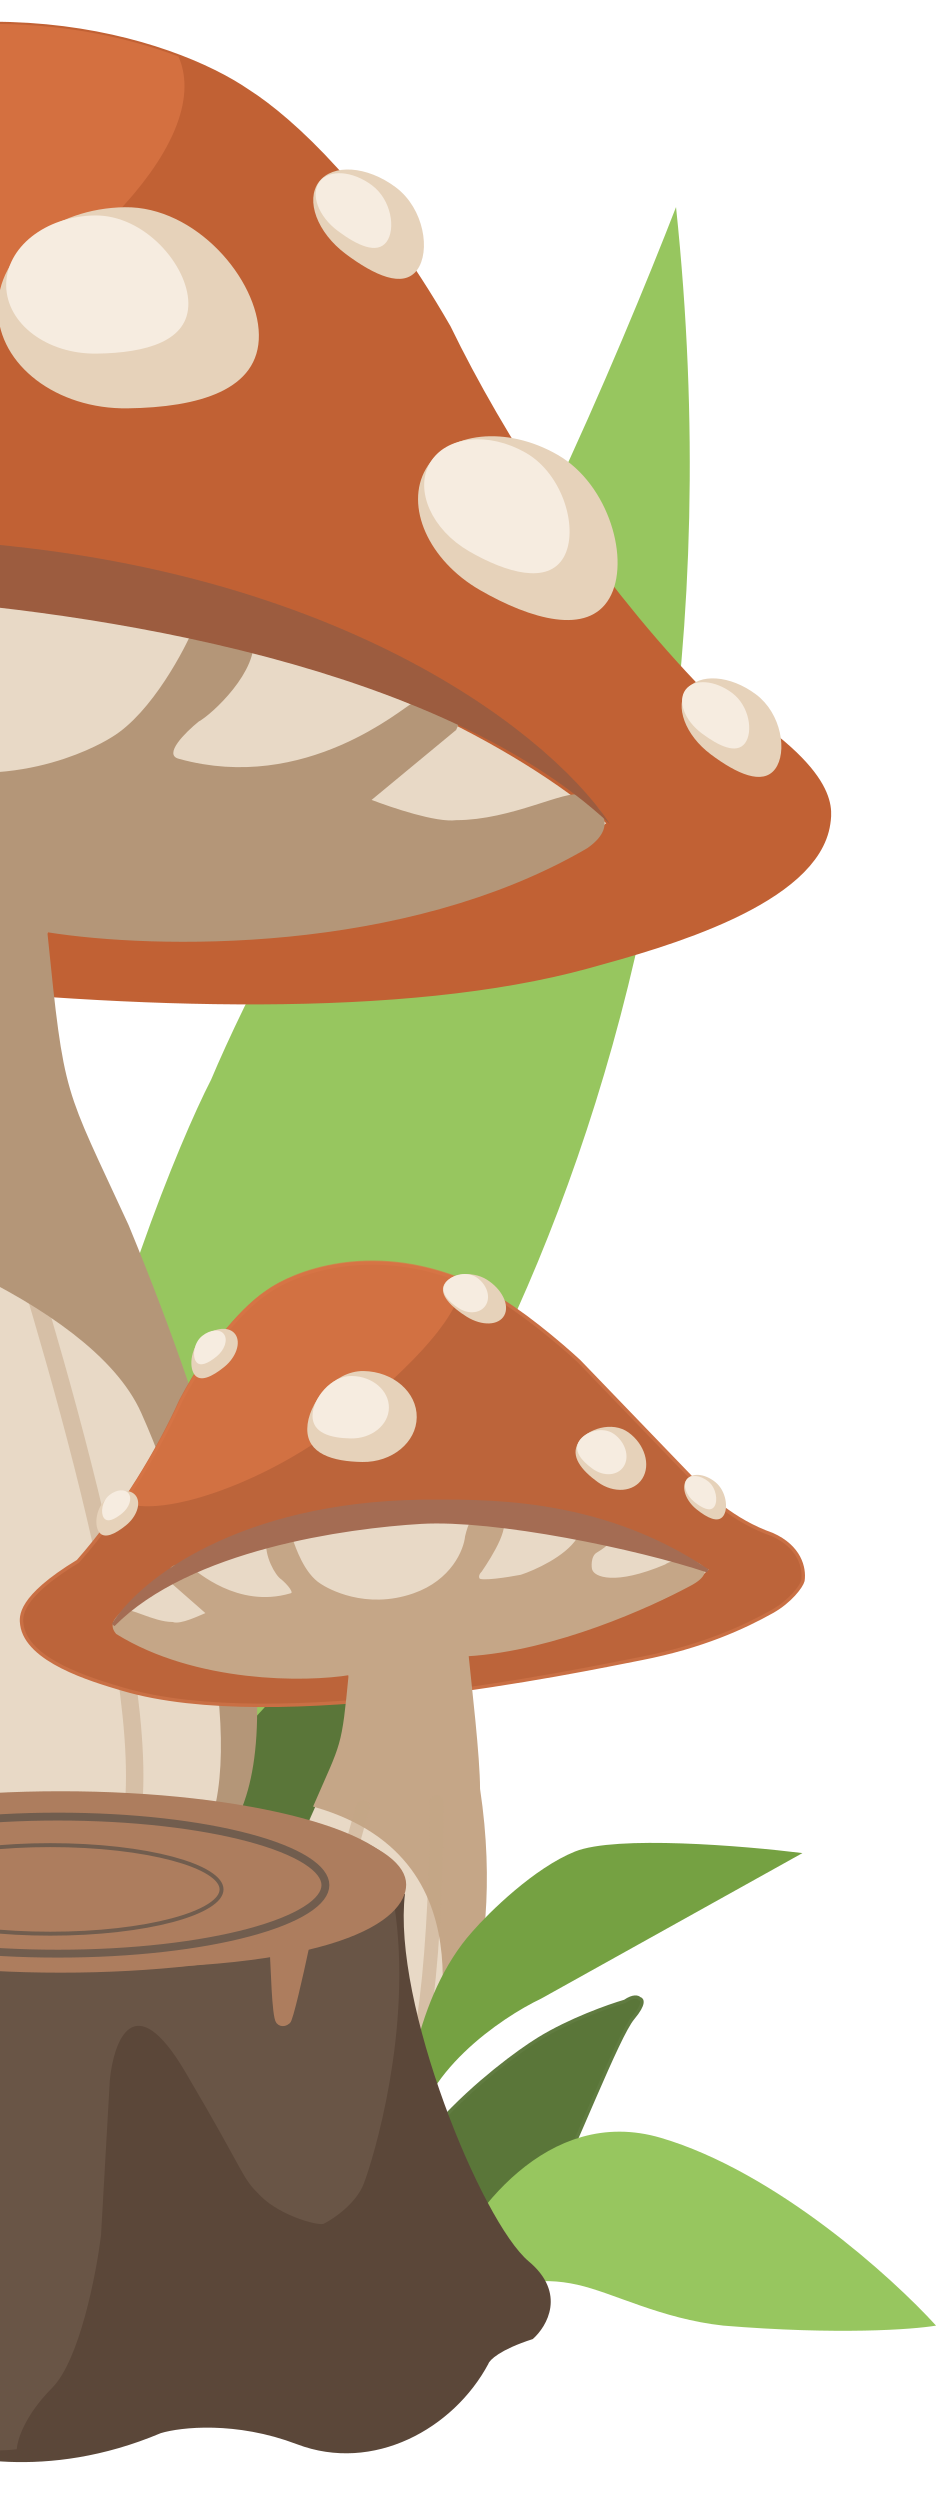
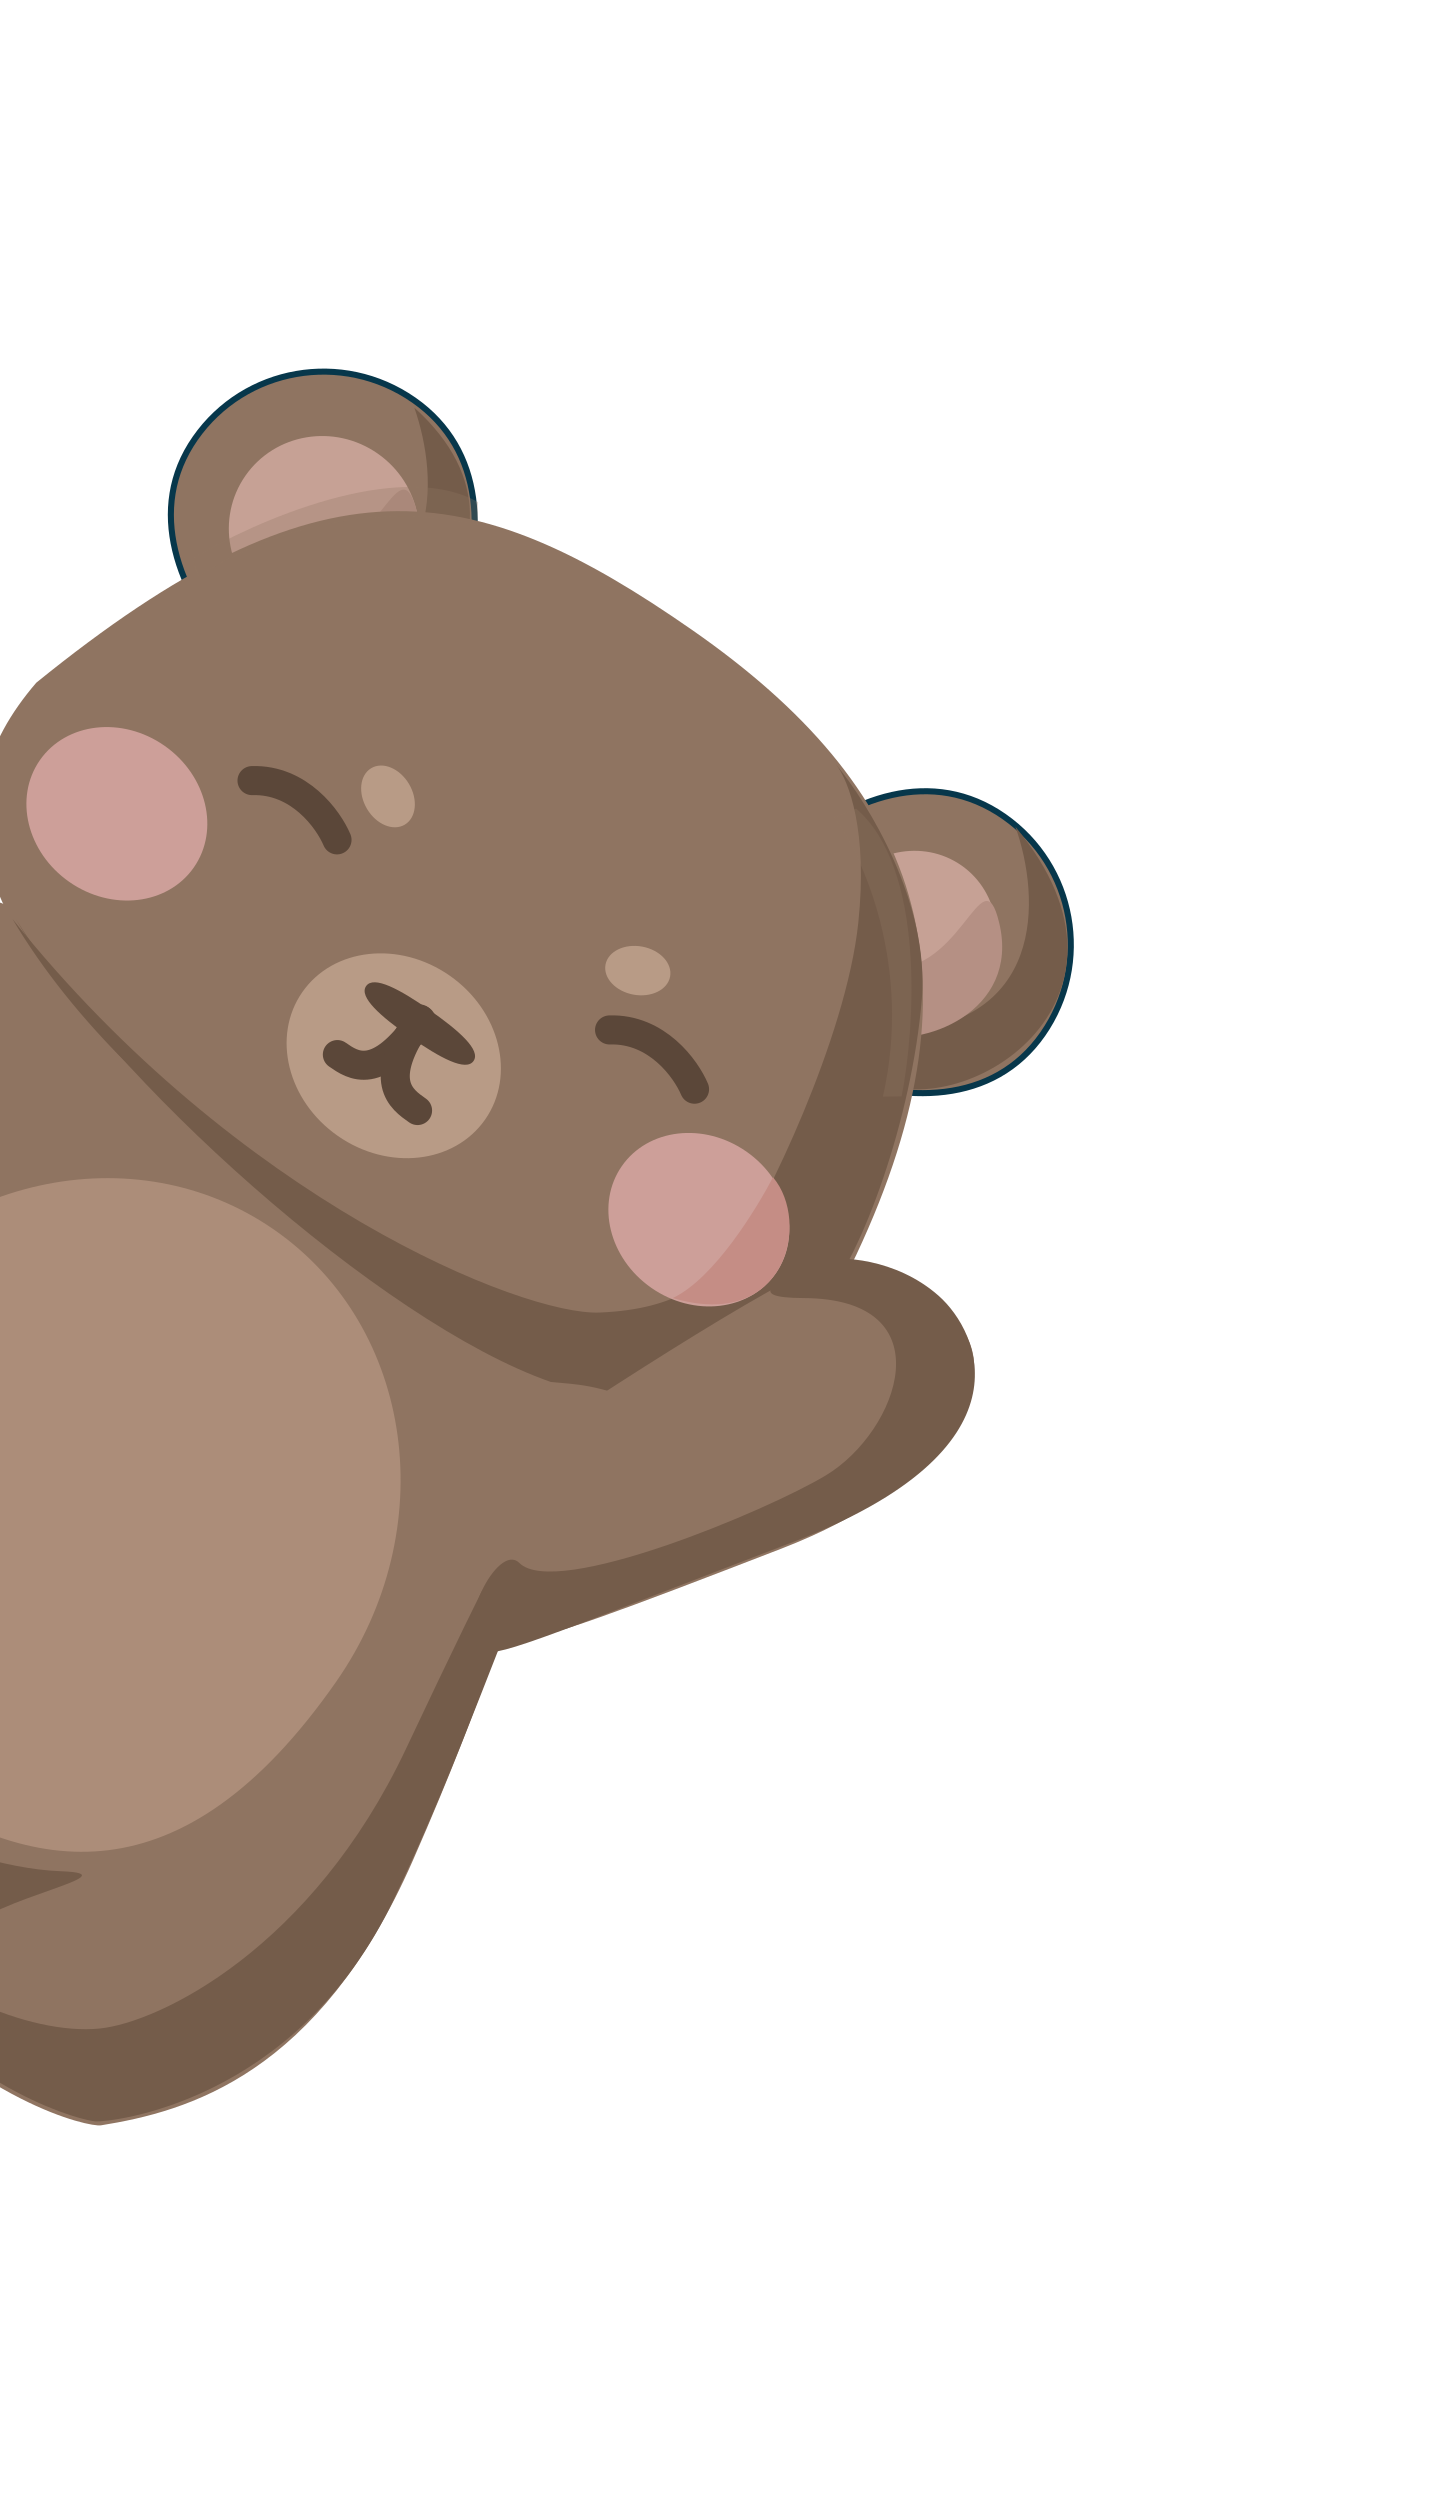
- <svg xmlns="http://www.w3.org/2000/svg" width="218" height="582" viewBox="0 0 218 582" fill="none">
-   <path d="M80.767 375.01C77.808 379.694 57.066 396.285 41.944 410.613L44.35 450.184C67.293 444.449 80.236 407.75 82.805 397.445C84.861 389.202 85.161 379.454 85.055 375.61C85.766 373.276 85.069 372.357 84.632 372.188C84.329 371.568 83.133 371.263 80.767 375.01Z" fill="#5A7639" stroke="#607B40" stroke-width="0.802" />
-   <path d="M147.349 469.815C143.79 474.06 134.307 498.871 125.269 517.64L86.846 527.406C85.317 503.806 116.328 480.296 125.36 474.71C132.585 470.24 141.778 466.984 145.471 465.914C147.478 464.525 148.566 464.909 148.859 465.274C149.543 465.373 150.197 466.42 147.349 469.815Z" fill="#5A7639" stroke="#607B40" stroke-width="0.802" />
-   <path d="M157.379 48.205C178.614 250.179 89.03 378.049 41.584 416.738L14.407 357.344C24.416 307.868 41.664 265.925 49.162 251.309C56.683 233.417 76.612 193.082 95.159 173.515C113.706 153.947 144.367 81.821 157.379 48.205Z" fill="#97C65F" />
-   <path d="M161.634 159.142C194.794 177.83 193.387 187.743 192.793 191.79C190.077 210.288 154.306 220.145 137.481 224.781L136.967 224.923C51.207 248.565 -116.515 215.432 -150.819 209.24C-185.123 203.048 -208.272 193.054 -223.715 185.035C-233.702 179.85 -240.042 172.061 -240.804 169.153C-241.853 162.492 -239.038 151.655 -223.715 145.351C-202.218 138.371 -186.553 124.617 -181.407 118.613L-116.515 56.131C-106.7 47.688 -82.954 28.887 -66.489 21.231C-8.629 -7.139 40.331 9.41 57.578 21.231C68.06 27.892 86.51 44.999 104.436 76.204C116.728 101.534 137.049 133.248 161.634 159.142Z" fill="#C16134" stroke="#C16134" stroke-width="1.014" />
-   <path d="M-186.7 163.77C-19.067 104.872 101.168 157.801 140.332 191.627C107.858 216.642 40.469 217.968 10.834 215.505C6.26 234.607 18.267 264.776 24.842 277.473C59.529 351.176 64.141 415.449 51.854 428.532C37.53 443.784 -7.45 444.196 -28.604 432.258C-70.455 410.199 -59.68 275.862 -52.628 204.419C-133.586 195.323 -175.742 173.53 -186.7 163.77Z" fill="url(#paint0_linear_1261_4007)" stroke="#E8D9C6" stroke-width="1.014" />
-   <path d="M3.475 285.641C18.79 335.04 45.476 429.58 22.232 438.343" stroke="#C5A687" stroke-opacity="0.5" stroke-width="4.058" stroke-linecap="round" />
-   <path fill-rule="evenodd" clip-rule="evenodd" d="M-33.089 89.886C-83.222 112.471 -152.519 119.974 -161.457 100.134C-161.534 99.962 -161.607 99.789 -161.676 99.615L-116.511 56.127C-106.696 47.684 -82.95 28.883 -66.484 21.227C-21.543 -0.809 18.028 4.255 41.541 13.155C50.344 33.008 16.972 67.334 -33.089 89.886Z" fill="#DC7747" fill-opacity="0.7" />
-   <path d="M99.155 109.145C94.142 117.828 99.76 130.457 111.704 137.352C123.647 144.247 136.841 147.973 141.854 139.29C146.866 130.607 141.8 112.805 129.857 105.909C117.914 99.014 104.168 100.463 99.155 109.145Z" fill="#E6D2BA" />
-   <path d="M100.085 107.799C96.431 114.127 100.526 123.33 109.23 128.356C117.934 133.381 127.549 136.096 131.203 129.768C134.856 123.44 131.164 110.466 122.46 105.441C113.756 100.416 103.738 101.472 100.085 107.799Z" fill="#F6ECE0" />
-   <path d="M-0.496 72.061C-0.673 59.132 12.556 48.467 29.052 48.241C45.548 48.015 60.09 65.013 60.267 77.942C60.444 90.872 46.19 94.837 29.694 95.063C13.197 95.289 -0.319 84.99 -0.496 72.061Z" fill="#E6D2BA" />
-   <path d="M1.441 66.526C1.319 57.644 10.554 50.316 22.068 50.158C33.582 50 43.729 61.675 43.851 70.556C43.972 79.438 34.023 82.164 22.509 82.322C10.995 82.48 1.563 75.407 1.441 66.526Z" fill="#F6ECE0" />
-   <path d="M74.249 42.346C77.457 38.054 85.457 38.611 92.116 43.59C98.776 48.568 100.285 58.592 97.077 62.883C93.869 67.175 87.158 64.108 80.499 59.13C73.839 54.152 71.041 46.637 74.249 42.346Z" fill="#E6D2BA" />
-   <path d="M74.393 42.299C76.588 39.363 82.052 39.739 86.598 43.137C91.144 46.536 92.169 53.387 89.975 56.322C87.78 59.258 83.198 57.166 78.652 53.767C74.105 50.369 72.199 45.234 74.393 42.299Z" fill="#F6ECE0" />
-   <path d="M159.88 160.524C162.77 156.658 169.978 157.159 175.978 161.645C181.979 166.131 183.339 175.163 180.448 179.03C177.557 182.896 171.511 180.133 165.511 175.648C159.51 171.162 156.989 164.391 159.88 160.524Z" fill="#E6D2BA" />
-   <path d="M159.599 160.561C161.544 157.959 166.393 158.297 170.43 161.315C174.467 164.333 175.382 170.41 173.438 173.011C171.493 175.613 167.425 173.754 163.387 170.736C159.35 167.718 157.654 163.162 159.599 160.561Z" fill="#F6ECE0" />
-   <path d="M29.935 285.199C73.437 390.559 60.639 426.346 46.563 432.244C41.709 435.615 41.433 435.334 44.572 432.244C59.409 416.236 47.704 362.031 32.867 328.891C20.997 302.379 -34.029 283.431 -58.948 277.345C-58.948 259.912 -55.873 223.478 -54.161 207.282C-102.325 204.586 -168.861 180.805 -186.972 164.031C-181.14 159.931 -175.371 157.74 -162.588 161.784C-134.968 172.794 -124.829 166.746 -123.212 162.346C-122.641 161.223 -122.071 158.021 -124.353 154.201C-126.636 150.382 -125.685 142.142 -124.353 141.206C-122.737 140.176 -117.677 144.428 -114.937 148.023C-108.318 157.684 -91.445 164.78 -83.836 167.12C-76.607 168.431 -61.808 170.603 -60.438 168.806C-59.069 167.008 -60.628 164.874 -61.58 164.031C-66.906 156.635 -75.447 141.114 -67.001 138.193C-58.555 135.272 -55.757 131.69 -54.161 146.618C-53.4 153.733 -46.571 169.704 -25.342 176.669C1.194 185.376 22.024 174.142 26.019 171.614C35.378 165.997 43.289 150.611 45.096 146.117C47.854 145.181 57.768 143.978 58.91 148.023C60.508 156.111 49.131 166.465 46.277 167.963C43.139 170.491 37.831 175.771 41.712 176.669C71.102 184.814 93.928 164.593 95.926 163.75C108.709 158.807 108.1 165.81 106.198 169.929L86.51 186.218C91.17 187.997 101.579 191.548 106.198 190.934C119.076 190.934 131.899 183.698 135.038 185.102C138.176 186.506 145.168 191.548 136.729 197.453C94.043 222.392 35.752 220.959 11.023 217.027C15.018 256.346 14.812 252.339 29.935 285.199Z" fill="#B49678" />
-   <path d="M-28.848 125.281C71.253 126.688 126.742 168.727 142.043 191.884C99.79 152.283 12.354 141.257 -28.848 139.007C-70.049 136.757 -149.319 152.039 -187.848 164.04C-126.349 125.564 -60.648 125.281 -28.848 125.281Z" fill="#9C5C3F" />
-   <path d="M18.156 363.467C4.25 371.918 4.84 376.4 5.089 378.23C6.228 386.595 21.229 391.052 28.284 393.149L28.5 393.213C64.463 403.904 134.797 388.921 149.183 386.121C163.568 383.321 173.276 378.802 179.752 375.176C183.94 372.831 186.598 369.309 186.918 367.994C187.358 364.982 186.177 360.081 179.752 357.23C170.737 354.074 164.168 347.855 162.01 345.14L134.797 316.885C130.682 313.067 120.724 304.565 113.819 301.103C89.555 288.274 69.024 295.758 61.791 301.103C57.396 304.115 49.659 311.851 42.142 325.962C36.987 337.416 28.465 351.758 18.156 363.467Z" fill="#BC643A" stroke="#C96F44" stroke-width="0.802" />
-   <path d="M164.234 365.563C93.938 338.929 43.517 362.863 27.094 378.16C40.712 389.471 68.971 390.071 81.399 388.957C83.317 397.595 78.282 411.238 75.525 416.979C59.701 450.014 58.384 479.318 63.537 485.235C69.543 492.132 89.066 492.372 97.937 486.973C115.487 476.998 110.969 416.251 108.012 383.944C141.961 379.831 159.639 369.976 164.234 365.563Z" fill="#E8D9C6" stroke="#E8D9C6" stroke-width="0.802" />
-   <path d="M81.602 389.517C79.895 407.332 79.895 405.423 73.432 420.311C117.055 432.978 100.072 478.913 100.907 483.717C101.321 486.096 118.083 460.962 111.355 416.466C111.355 408.96 109.404 392.528 108.672 385.19C129.255 383.968 151.788 373.525 160.161 369.029C169.043 364.575 158.616 362.035 155.009 364.575C143.205 369.563 138.196 367.587 137.505 365.593C137.261 365.084 137.031 362.129 138.669 361.139C145.229 357.177 138.75 358.128 138.181 357.704C137.49 357.237 135.816 356.711 134.645 358.34C131.816 362.717 124.606 365.933 121.354 366.993C118.265 367.587 111.94 368.571 111.355 367.756C110.77 366.942 111.436 365.975 111.843 365.593C114.119 362.242 119.36 354.058 115.75 352.735C112.141 351.412 110.086 351.763 108.672 357.704C108.347 360.927 105.429 368.164 96.356 371.32C85.016 375.264 76.115 370.174 74.408 369.029C70.408 366.484 68.473 360.376 67.701 358.34C68.311 355.638 62.945 356.507 62.457 358.34C61.774 362.005 64.531 366.696 65.75 367.375C67.091 368.52 69.359 370.912 67.701 371.32C55.141 375.01 45.386 365.848 44.533 365.466C39.07 363.226 39.33 366.399 40.143 368.265L48.557 375.646C46.565 376.452 42.094 378.711 40.143 377.999C35.553 377.999 29.706 374.262 28.681 375.392C27.701 376.472 25.485 377.918 27.314 380.081C45.556 391.381 71.034 391.298 81.602 389.517Z" fill="#C5A687" stroke="#C5A687" stroke-width="0.802" />
-   <path d="M98.038 349.531C56.061 350.167 32.791 367.804 26.375 378.275C44.094 360.368 80.76 355.382 98.038 354.364C115.316 353.347 148.558 360.257 164.715 365.684C138.925 348.285 111.373 349.531 98.038 349.531Z" fill="#A46C53" stroke="#A46C53" stroke-width="0.802" />
-   <path d="M84.479 420.672C78.056 443.01 66.865 485.762 76.613 489.724" stroke="#C5A687" stroke-opacity="0.5" stroke-width="3.207" stroke-linecap="round" />
-   <path d="M101.66 419.512C101.66 438.857 100.158 485.535 91.712 489.067" stroke="#C5A687" stroke-opacity="0.5" stroke-width="3.207" stroke-linecap="round" />
-   <path fill-rule="evenodd" clip-rule="evenodd" d="M107.545 297.605C86.068 288.985 68.394 295.643 61.794 300.521C57.399 303.533 49.662 311.269 42.145 325.38C38.833 332.738 34.133 341.288 28.461 349.565C37.356 353.967 63.389 344.656 80.651 330.505C96.559 317.463 107.723 305.738 107.545 297.605Z" fill="#DC7747" fill-opacity="0.7" />
-   <path d="M117.406 306.206C116.125 308.598 112.213 308.747 108.666 306.539C105.12 304.331 102.133 301.4 103.414 299.008C104.694 296.616 109.757 295.67 113.303 297.878C116.85 300.086 118.686 303.815 117.406 306.206Z" fill="#E6D2BA" />
-   <path d="M113.196 303.661C112.115 305.682 109.277 306.099 106.859 304.593C104.44 303.088 102.474 300.958 103.555 298.937C104.637 296.917 108.358 295.771 110.776 297.277C113.194 298.782 114.278 301.641 113.196 303.661Z" fill="#F6ECE0" />
-   <path d="M97.014 329.95C97.089 324.103 91.541 319.28 84.624 319.178C77.706 319.076 71.608 326.762 71.533 332.609C71.459 338.456 77.437 340.249 84.355 340.351C91.272 340.453 96.94 335.796 97.014 329.95Z" fill="#E6D2BA" />
-   <path d="M90.538 327.728C90.589 323.712 86.716 320.398 81.888 320.327C77.06 320.256 72.804 325.535 72.753 329.551C72.702 333.567 76.875 334.8 81.703 334.871C86.531 334.943 90.487 331.745 90.538 327.728Z" fill="#F6ECE0" />
-   <path d="M149.555 344.184C151.537 340.997 150.087 336.203 146.316 333.476C142.545 330.749 136.639 332.623 134.657 335.81C132.675 338.997 135.368 342.291 139.139 345.018C142.91 347.744 147.573 347.371 149.555 344.184Z" fill="#E6D2BA" />
-   <path d="M145.226 341.341C146.612 339.112 145.598 335.76 142.961 333.854C140.325 331.947 136.195 333.257 134.809 335.485C133.424 337.714 135.306 340.017 137.943 341.923C140.579 343.83 143.84 343.569 145.226 341.341Z" fill="#F6ECE0" />
-   <path d="M54.8 310.656C53.455 308.715 50.1 308.967 47.308 311.218C44.515 313.47 43.882 318.002 45.227 319.943C46.573 321.884 49.387 320.497 52.179 318.246C54.972 315.994 56.145 312.596 54.8 310.656Z" fill="#E6D2BA" />
-   <path d="M52.166 310.636C51.246 309.308 48.954 309.478 47.048 311.015C45.141 312.552 44.712 315.65 45.632 316.977C46.552 318.304 48.474 317.359 50.38 315.822C52.287 314.285 53.086 311.963 52.166 310.636Z" fill="#F6ECE0" />
-   <path d="M31.669 348.276C30.457 346.527 27.434 346.754 24.918 348.783C22.402 350.811 21.832 354.896 23.044 356.644C24.256 358.393 26.792 357.143 29.308 355.115C31.824 353.086 32.881 350.024 31.669 348.276Z" fill="#E6D2BA" />
-   <path d="M29.98 347.737C29.165 346.561 27.131 346.713 25.438 348.078C23.745 349.443 23.362 352.191 24.177 353.367C24.993 354.544 26.699 353.703 28.392 352.338C30.085 350.974 30.796 348.914 29.98 347.737Z" fill="#F6ECE0" />
-   <path d="M159.78 344.522C160.992 342.774 164.015 343 166.531 345.029C169.047 347.057 169.618 351.142 168.405 352.89C167.193 354.639 164.658 353.389 162.141 351.361C159.625 349.332 158.568 346.271 159.78 344.522Z" fill="#E6D2BA" />
-   <path d="M159.837 344.495C160.743 343.188 163.002 343.358 164.882 344.874C166.763 346.39 167.189 349.443 166.283 350.75C165.377 352.057 163.482 351.123 161.602 349.607C159.721 348.09 158.931 345.802 159.837 344.495Z" fill="#F6ECE0" />
-   <path d="M93.994 499.872L93.299 505.75L96.377 506.226L96.42 499.237C97.453 482.827 116.575 469.751 126.006 465.264L186.809 431.398C173.098 429.688 143.31 427.224 133.849 431.04C124.388 434.855 113.932 445.113 109.886 449.765C96.584 464.705 93.749 489.395 93.994 499.872Z" fill="#75A142" />
-   <path d="M153.859 497.695C127.25 489.847 108.88 515.967 103.022 530.007L107.96 539.816C116.385 530.728 125.971 530.007 134.396 531.883C142.82 533.758 153.859 539.816 168.384 541.403C195.11 543.596 212.54 542.317 217.914 541.403C207.65 530.103 180.469 505.542 153.859 497.695Z" fill="#97C65F" />
-   <path d="M-64.534 440.84C-0.78 470.854 68.736 453.346 94.283 440.84C91.233 466.18 112.089 517.229 123.095 526.454C131.9 533.835 127.383 541.585 124.023 544.537C116.386 546.997 113.946 549.416 113.681 550.318C105.592 565.449 86.895 575.781 69.127 569.016C54.912 563.603 42.077 565.038 37.436 566.433C10.65 577.749 -11.494 572.091 -18.389 569.016C-25.284 565.941 -39.472 555.116 -61.351 559.298C-83.23 563.48 -97.021 548.719 -93.706 542.692C-91.054 537.87 -79.341 519.689 -73.816 511.201C-64.374 503.427 -63.694 461.054 -64.534 440.84Z" fill="#5B4739" />
-   <path d="M-64.639 441.824C12.811 464.173 72.097 453.638 91.798 443.546C96.186 472.344 86.861 502.741 84.667 508.402C82.912 512.931 77.811 516.443 75.479 517.632C74.657 518.371 65.469 516.032 60.669 511.233C55.87 506.433 58.064 507.664 43.117 482.312C31.16 462.031 26.433 475.174 25.565 484.281L23.508 520.463C22.365 529.611 18.489 549.507 12.126 555.906C5.763 562.306 3.99 568.09 3.899 570.182C-1.861 570.879 -15.217 570.773 -22.567 564.767C-29.917 558.761 -46.382 555.783 -53.695 555.045C-56.301 547.291 -54.486 535.027 -52.461 532.031C-50.43 529.026 -47.387 519.355 -46.29 514.186C-44.864 498.335 -45.696 479.359 -46.29 471.851C-47.205 470.457 -49.17 469.021 -49.718 474.436C-49.609 489.401 -56.621 505.777 -60.14 512.094C-76.047 531.883 -79.449 551.407 -78.946 557.929C-86.122 556.74 -98.584 547.844 -94.834 543.23C-89.24 536.35 -81.823 521.239 -79.081 517.588C-62.132 502.214 -63.908 456.961 -64.639 441.824Z" fill="#695546" />
-   <path d="M67.014 470.575C67.559 470.476 70.055 459.382 71.234 453.848L63.475 455.078C63.611 456.922 63.883 469.468 64.836 470.575C65.599 471.46 66.606 470.944 67.014 470.575Z" fill="#AD7D5E" stroke="#AD7D5E" stroke-width="1.236" />
-   <path d="M-64.765 440.441C-64.765 450.359 -47.612 457.045 15.598 458.152C78.809 459.259 94.554 446.96 94.555 438.719C94.556 429.618 72.106 420.763 28.349 420.763C-24.198 419.533 -64.765 430.524 -64.765 440.441Z" fill="#AD7D5E" />
-   <ellipse cx="14.116" cy="438.119" rx="21.119" ry="79.112" transform="rotate(-90 14.1159 438.119)" fill="#AD7D5E" />
-   <path d="M13.47 422.903C30.867 422.903 46.585 424.786 57.925 427.814C63.602 429.329 68.13 431.118 71.217 433.066C74.35 435.044 75.756 437.024 75.756 438.858C75.756 440.692 74.35 442.672 71.217 444.649C68.13 446.598 63.602 448.386 57.925 449.902C46.585 452.929 30.867 454.813 13.47 454.813C-3.927 454.813 -19.645 452.929 -30.985 449.902C-36.663 448.386 -41.191 446.598 -44.278 444.649C-47.41 442.672 -48.816 440.692 -48.816 438.858C-48.816 437.024 -47.41 435.044 -44.278 433.066C-41.191 431.118 -36.663 429.329 -30.985 427.814C-19.645 424.786 -3.927 422.903 13.47 422.903Z" fill="#AD7D5E" stroke="#715D4E" stroke-width="1.836" />
-   <path d="M11.7 429.544C22.811 429.544 32.853 430.746 40.105 432.682C43.733 433.651 46.637 434.796 48.622 436.05C50.631 437.317 51.578 438.614 51.578 439.853C51.578 441.092 50.631 442.389 48.622 443.656C46.637 444.909 43.733 446.055 40.105 447.024C32.853 448.959 22.811 450.162 11.7 450.162C0.59 450.162 -9.453 448.959 -16.704 447.024C-20.333 446.055 -23.236 444.909 -25.222 443.656C-27.23 442.389 -28.178 441.092 -28.178 439.853C-28.178 438.614 -27.23 437.317 -25.222 436.05C-23.236 434.796 -20.333 433.651 -16.704 432.682C-9.453 430.746 0.59 429.544 11.7 429.544Z" fill="#AD7D5E" stroke="#715D4E" stroke-width="0.918" />
-   <defs>
-     <linearGradient id="paint0_linear_1261_4007" x1="-23.184" y1="137.285" x2="-23.184" y2="440.65" gradientUnits="userSpaceOnUse">
-       <stop stop-color="#E8D9C6" />
-       <stop offset="1" stop-color="#E8D9C6" />
-     </linearGradient>
-   </defs>
+ <svg xmlns="http://www.w3.org/2000/svg" width="239" height="412" viewBox="0 0 239 412" fill="none">
+   <path d="M129.562 140.944C121.42 152.618 124.284 168.681 135.958 176.823C148.956 181.961 163.695 182.101 171.837 170.427C179.978 158.753 177.115 142.689 165.441 134.548C153.767 126.406 139.895 131.132 129.562 140.944Z" fill="#8F7461" />
+   <path d="M129.562 140.944C121.42 152.618 124.284 168.681 135.958 176.823C148.956 181.961 163.695 182.101 171.837 170.427C179.978 158.753 177.115 142.689 165.441 134.548C153.767 126.406 139.895 131.132 129.562 140.944Z" stroke="#07374B" />
+   <path d="M146.367 170.109C172.381 169.386 171.508 148.048 167.348 136.267C191.586 165.398 158.165 185.761 143.623 177.803C134.013 176.341 120.353 170.833 146.367 170.109Z" fill="#745C4A" />
+   <ellipse cx="14.013" cy="14.818" rx="14.013" ry="14.818" transform="matrix(-0.82023 -0.572034 -0.572034 0.82023 169.934 150.637)" fill="#C6A195" />
+   <path d="M164.67 152.1C168.206 166.876 151.678 172.908 144.176 170.378L144.548 159.446C158.378 162.145 161.788 140.057 164.67 152.1Z" fill="#B59084" />
+   <path d="M74.712 101.902C66.57 113.576 50.448 116.399 38.701 108.206C29.318 97.735 24.031 83.909 32.173 72.235C40.314 60.561 56.437 57.739 68.184 65.931C79.931 74.124 80.334 88.805 74.712 101.902Z" fill="#8F7461" />
+   <path d="M74.712 101.902C66.57 113.576 50.448 116.399 38.701 108.206C29.318 97.735 24.031 83.909 32.173 72.235C40.314 60.561 56.437 57.739 68.184 65.931C79.931 74.124 80.334 88.805 74.712 101.902Z" stroke="#07374B" />
+   <path d="M47.439 100.715C73.392 99.936 72.4 78.937 68.275 67.174C93.916 90.301 59.175 116.329 44.684 108.408C35.101 106.968 21.486 101.494 47.439 100.715Z" fill="#745C4A" />
+   <path d="M-1.574 148.465C1.609 148.534 4.381 151.722 5.369 153.308L1.596 178.022C-14.757 189.031 -48.791 211.02 -54.096 210.906C-60.728 210.764 -67.726 208.573 -74.378 199.451C-81.03 190.329 -71.602 173.594 -44.647 163.255C-17.691 152.915 -5.554 148.38 -1.574 148.465Z" fill="#8F7461" />
+   <rect width="127.563" height="63.782" transform="matrix(-0.82023 -0.572034 -0.572034 0.82023 111.023 219.91)" fill="#8F7461" />
+   <path d="M68.061 306.558C80.862 277.399 83.22 265.836 84.774 264.442L-26.775 186.647C-27.545 188.587 -38.763 193.63 -60.521 216.884C-88.244 246.513 -84.669 269.554 -84.688 279.596C-84.692 281.526 -70.023 299.878 -43.423 310.56C-40.373 309.19 -28.148 296.585 -25.979 294.309C-23.253 296.91 -17.11 300.786 -16.288 301.068C-17.674 303.89 -23.515 320.946 -23.747 324.282C-3.562 346.665 14.727 350.564 16.632 350.257C30.892 347.961 52.485 342.036 68.061 306.558Z" fill="#8F7461" />
+   <path d="M-28.091 218.913C-52.625 254.091 -41.003 277.261 -17.947 293.341C5.109 309.42 30.037 313.512 55.402 277.142C72.855 252.116 68.313 218.793 45.257 202.714C22.201 186.634 -10.638 193.887 -28.091 218.913Z" fill="#AC8D79" />
+   <path d="M64.893 313.023C76.467 288.785 84.013 265.136 88.456 257.302C91.552 252.028 90.384 249.901 88.737 248.753C86.679 247.317 82.432 255.287 66.912 288.194C51.393 321.1 26.268 333.313 16.4 334.302C4.887 335.457 -13.892 327.476 -21.106 315.886L-23.064 323.834C-4.028 345.419 13.69 349.467 15.776 349.61C17.862 349.753 48.758 346.812 64.893 313.023Z" fill="#745C4A" />
+   <path d="M10.081 308.382C0.365 308.023 -10.553 303.927 -16.052 301.218C-17.542 303.864 -19.886 311.256 -22.102 319.301C-17.217 325.304 -14.692 328.894 -12.348 330.601C-11.315 328.278 -8.48 322.557 -5.395 318.253C-1.54 312.874 22.226 308.832 10.081 308.382Z" fill="#745C4A" />
+   <ellipse cx="15.784" cy="15.462" rx="15.784" ry="15.462" transform="matrix(-0.82023 -0.572034 -0.572034 0.82023 75.1836 83.7734)" fill="#C6A195" />
+   <path d="M68.768 84.535C72.734 100.164 55.221 106.299 47.201 103.528L47.447 92.006C62.207 95.041 65.535 71.796 68.768 84.535Z" fill="#B59084" />
+   <path d="M5.975 112.514C-11.134 132.464 -7.449 156.038 47.66 199.285C99.431 233.64 129.856 230.792 141.129 206.772C163.122 159.913 151.014 129.589 114.181 103.902C77.348 78.214 53.008 74.367 5.975 112.514Z" fill="#8F7461" />
+   <path d="M137.54 125.692C137.595 125.757 137.649 125.822 137.704 125.889C139.957 128.698 143.013 137.074 141.451 152.032C139.449 171.188 125.908 198.748 121.522 205.037C117.419 210.92 111.846 215.779 98.809 216.307C86.151 216.819 39.147 197.873 2.058 151.456C22.305 185.691 66.502 211.267 90.857 220.819C115.213 230.371 129.53 221.116 135.747 214.082C141.963 207.048 150.302 184.441 151.921 164.581C153.202 148.854 143.082 132.373 137.704 125.889C137.649 125.82 137.595 125.754 137.54 125.692Z" fill="#745C4A" />
+   <ellipse cx="18.361" cy="16.106" rx="18.361" ry="16.106" transform="matrix(-0.82023 -0.572034 -0.572034 0.82023 89.1641 171.285)" fill="#B89B86" />
+   <path d="M60.337 162.505C59.084 164.302 62.733 167.515 67.622 170.924C72.51 174.333 76.786 176.648 78.039 174.851C79.292 173.055 75.643 169.842 70.754 166.432C65.866 163.023 61.59 160.709 60.337 162.505Z" fill="#5B4739" />
+   <path d="M55.538 138.411C54.122 135.052 49.338 128.397 41.534 128.644" stroke="#5B4739" stroke-width="4.793" stroke-linecap="round" />
+   <path d="M114.459 179.5C113.043 176.142 108.26 169.487 100.456 169.734" stroke="#5B4739" stroke-width="4.793" stroke-linecap="round" />
+   <path d="M55.599 173.795C58.183 175.598 62.204 178.402 69.391 168.098" stroke="#5B4739" stroke-width="4.793" stroke-linecap="round" />
+   <path d="M68.812 183.014C66.124 181.139 61.942 178.223 69.129 167.918" stroke="#5B4739" stroke-width="4.793" stroke-linecap="round" />
+   <ellipse cx="15.462" cy="13.691" rx="15.462" ry="13.691" transform="matrix(-0.82023 -0.572034 -0.572034 0.82023 39.7734 131.73)" fill="#CD9F99" />
+   <ellipse cx="105.111" cy="159.957" rx="4.021" ry="5.413" transform="rotate(100.449 105.111 159.957)" fill="#B89B86" />
+   <ellipse cx="4.021" cy="5.413" rx="4.021" ry="5.413" transform="matrix(-0.860168 0.510011 0.510011 0.860168 64.6406 124.543)" fill="#B89B86" />
+   <ellipse cx="15.462" cy="13.691" rx="15.462" ry="13.691" transform="matrix(-0.82023 -0.572034 -0.572034 0.82023 135.684 198.621)" fill="#CD9F99" />
+   <path d="M127.396 194.021C124.645 199.23 117.727 210.667 110.876 213.918C129.48 219.474 133.673 201.453 127.396 194.021Z" fill="#C58D85" />
+   <path d="M32.712 94.997C51.233 82.956 71.079 84.407 78.688 86.637L78.781 82.748C65.744 75.413 41.786 85.947 31.687 92.086L32.712 94.997Z" fill="#927763" fill-opacity="0.3" />
+   <path d="M145.503 180.728C150.402 159.188 142.183 141.065 137.461 134.696L141.078 133.264C152.466 142.963 150.859 169.085 148.589 180.683L145.503 180.728Z" fill="#927763" fill-opacity="0.3" />
+   <path d="M2.63 151.499C32.986 199.902 88.652 218.207 112.69 221.31C114.355 226.038 116.022 235.71 107.274 231.855C98.525 228 94.775 228.163 90.793 227.756C62.66 217.962 17.457 177.145 2.63 151.499Z" fill="#745C4A" />
+   <path d="M85.864 270.075C82.692 270.015 79.939 266.84 78.958 265.259L82.781 240.58C99.103 229.549 133.066 207.511 138.352 207.611C144.959 207.736 151.925 209.905 158.529 218.993C165.132 228.081 155.696 244.811 128.814 255.201C101.932 265.592 89.828 270.15 85.864 270.075Z" fill="#8F7461" />
+   <path d="M136.097 243.142C126.426 248.975 91.568 263.568 85.585 257.571C82.05 254.027 74.674 268.729 79.254 271.923C81.398 273.418 87.153 270.824 130.783 254.085C170.511 238.842 161.489 219.553 154.682 213.54C147.64 207.318 138.292 206.913 135.09 207.738C128.124 211.032 122.256 213.885 132.399 213.922C155.978 214.007 148.186 235.85 136.097 243.142Z" fill="#745C4A" />
</svg>
